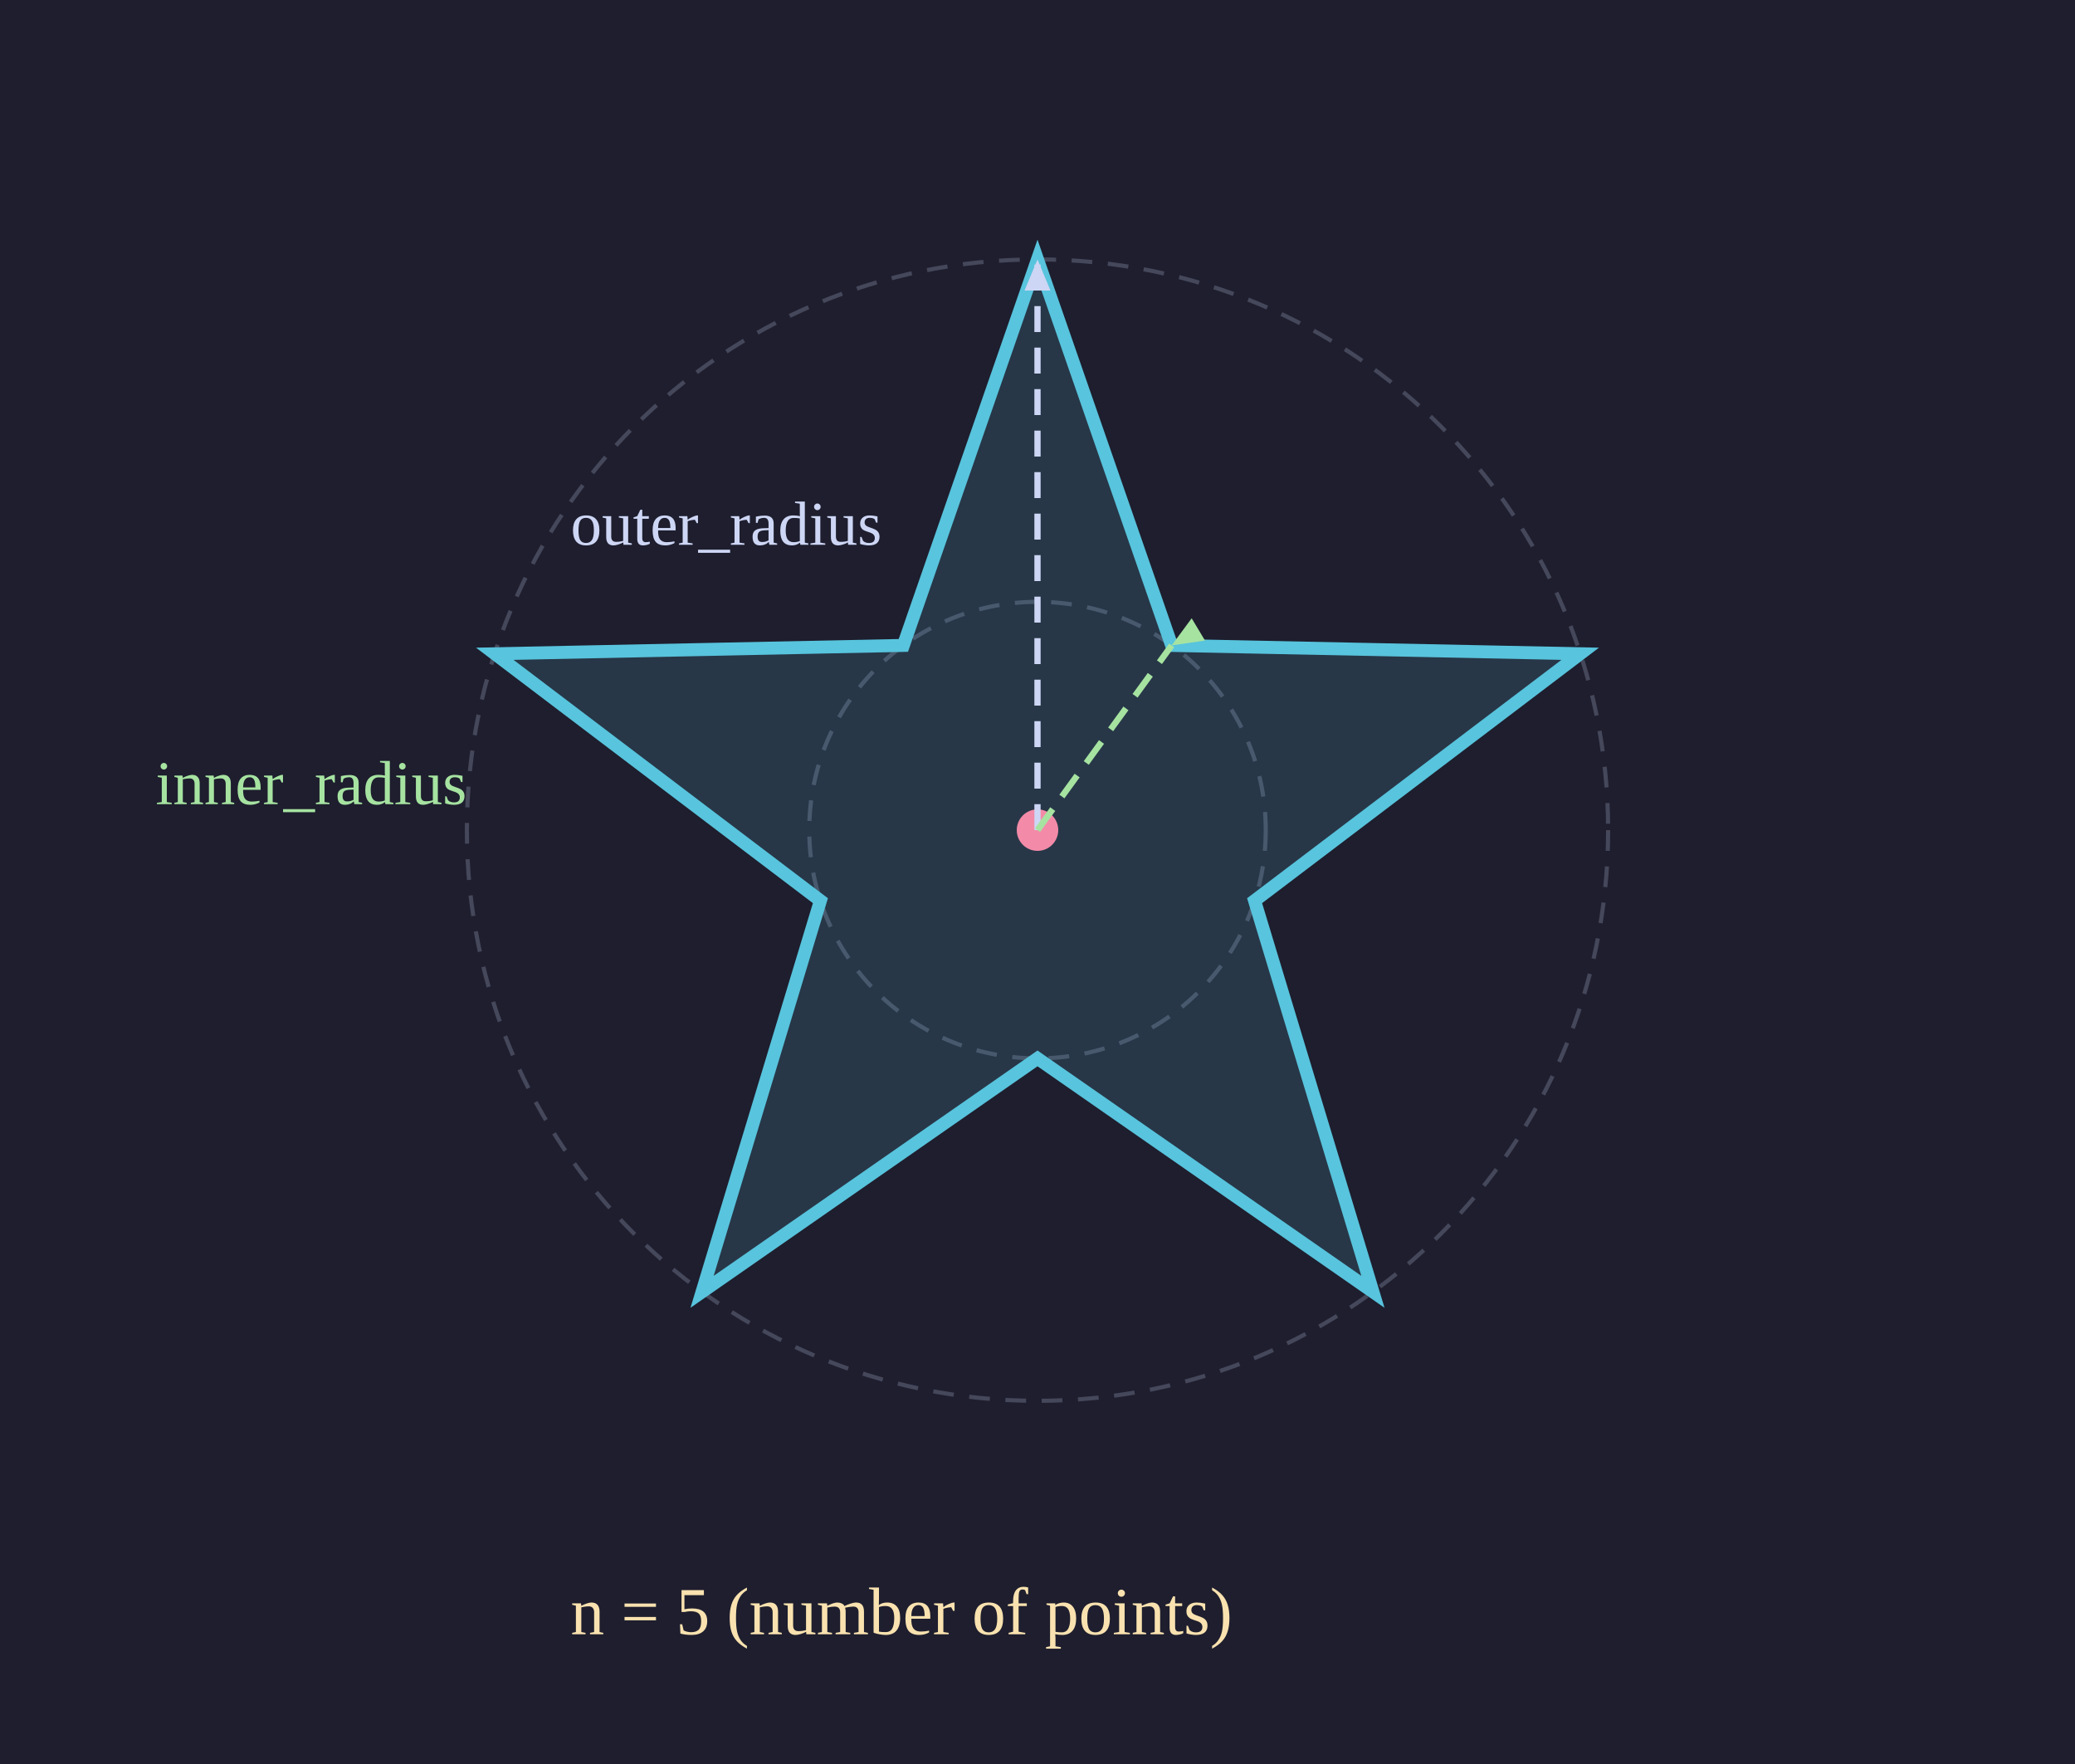
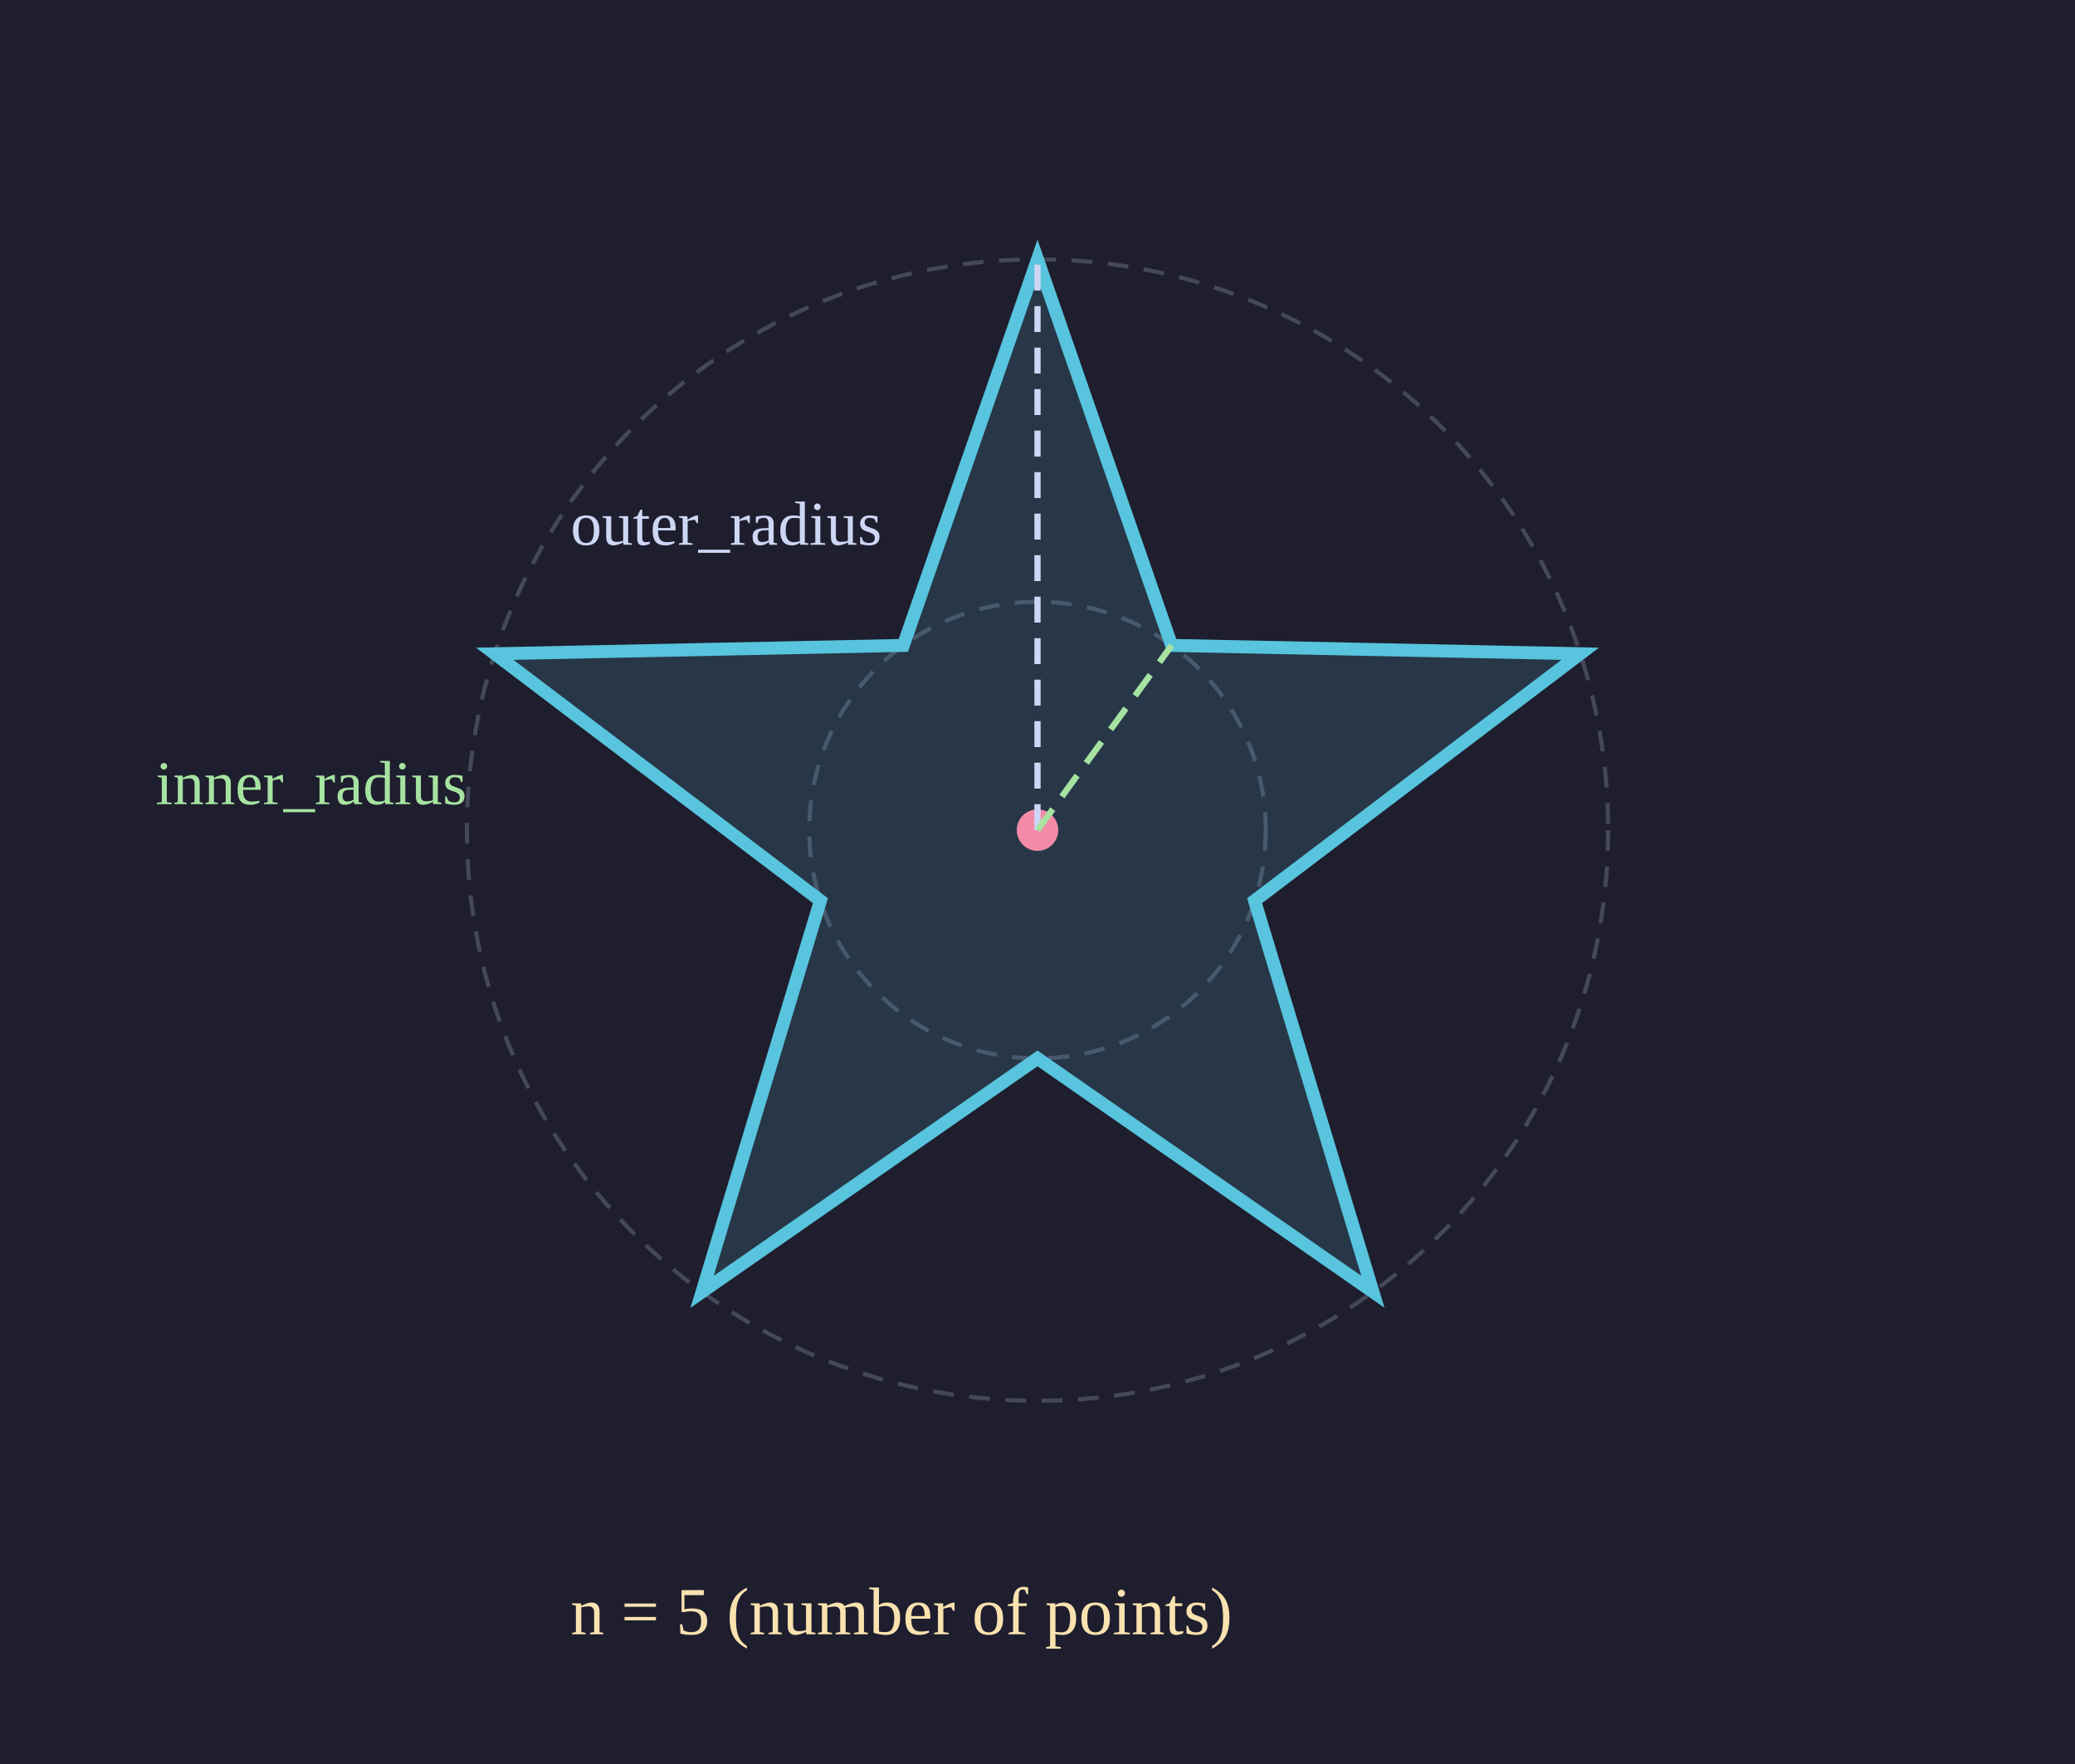
<svg xmlns="http://www.w3.org/2000/svg" version="1.1" width="400" height="340" viewBox="0 0 400 340">
-   <rect x="0" y="0" width="400" height="340" rx="0" ry="0" fill="rgb(30,30,46)" stroke="rgb(0,0,0)" stroke-width="0" />
-   <circle cx="200" cy="160" r="110" fill-opacity="0" stroke="rgb(69,71,90)" stroke-width="0.8" stroke-dasharray="4,3" />
-   <circle cx="200" cy="160" r="44" fill-opacity="0" stroke="rgb(69,71,90)" stroke-width="0.8" stroke-dasharray="4,3" />
-   <polygon points="200.0,50.0 174.14,124.4 95.38,126.01 158.15,173.6 135.34,248.99 200.0,204.0 264.66,248.99 241.85,173.6 304.62,126.01 225.86,124.4" fill="rgb(88,196,221)" fill-opacity="0.15" stroke="rgb(88,196,221)" stroke-width="2.5" />
-   <circle cx="200" cy="160" r="4" fill="rgb(243,139,168)" stroke="rgb(255,255,255)" stroke-width="0" />
-   <line x1="200" y1="160" x2="200" y2="50" stroke="rgb(205,214,244)" stroke-width="1.2" stroke-dasharray="5,3" />
-   <g>
-     <line x1="200" y1="60" x2="200" y2="50" stroke="rgb(205,214,244)" stroke-width="0" />
-     <polygon points="200,50 202.5,56.0 197.5,56.0" fill="rgb(205,214,244)" stroke="rgb(255,255,255)" stroke-width="0" />
+   <g data-obj-idx="0">
+     <rect x="0" y="0" width="400" height="340" rx="0" ry="0" fill="rgb(30,30,46)" stroke="rgb(0,0,0)" stroke-width="0" />
  </g>
-   <text x="110" y="105" font-size="12" fill="rgb(205,214,244)" stroke="rgb(0,0,0)" stroke-width="0">outer_radius</text>
-   <line x1="200" y1="160" x2="225.86" y2="124.4" stroke="rgb(166,227,161)" stroke-width="1.2" stroke-dasharray="5,3" />
-   <g>
-     <line x1="230.86" y1="121.4" x2="225.86" y2="124.4" stroke="rgb(166,227,161)" stroke-width="0" />
-     <polygon points="225.86,124.4 229.72,119.17 232.29,123.46" fill="rgb(166,227,161)" stroke="rgb(255,255,255)" stroke-width="0" />
+   <g data-obj-idx="1">
+     <circle cx="200" cy="160" r="110" fill-opacity="0" stroke="rgb(69,71,90)" stroke-width="0.8" stroke-dasharray="4,3" />
  </g>
-   <text x="30" y="155" font-size="12" fill="rgb(166,227,161)" stroke="rgb(0,0,0)" stroke-width="0">inner_radius</text>
-   <text x="110" y="315" font-size="13" fill="rgb(249,226,175)" stroke="rgb(0,0,0)" stroke-width="0">n = 5 (number of points)</text>
+   <g data-obj-idx="2">
+     <circle cx="200" cy="160" r="44" fill-opacity="0" stroke="rgb(69,71,90)" stroke-width="0.8" stroke-dasharray="4,3" />
+   </g>
+   <g data-obj-idx="3">
+     <polygon points="200.0,50.0 174.14,124.4 95.38,126.01 158.15,173.6 135.34,248.99 200.0,204.0 264.66,248.99 241.85,173.6 304.62,126.01 225.86,124.4" fill="rgb(88,196,221)" fill-opacity="0.15" stroke="rgb(88,196,221)" stroke-width="2.5" />
+   </g>
+   <g data-obj-idx="4">
+     <circle cx="200" cy="160" r="4" fill="rgb(243,139,168)" stroke="rgb(255,255,255)" stroke-width="0" />
+   </g>
+   <g data-obj-idx="5">
+     <line x1="200" y1="160" x2="200" y2="50" stroke="rgb(205,214,244)" stroke-width="1.2" stroke-dasharray="5,3" />
+   </g>
+   <g data-obj-idx="6">
+     <text x="110" y="105" font-size="12" fill="rgb(205,214,244)" stroke="rgb(0,0,0)" stroke-width="0">outer_radius</text>
+   </g>
+   <g data-obj-idx="7">
+     <line x1="200" y1="160" x2="225.86" y2="124.4" stroke="rgb(166,227,161)" stroke-width="1.2" stroke-dasharray="5,3" />
+   </g>
+   <g data-obj-idx="8">
+     <text x="30" y="155" font-size="12" fill="rgb(166,227,161)" stroke="rgb(0,0,0)" stroke-width="0">inner_radius</text>
+   </g>
+   <g data-obj-idx="9">
+     <text x="110" y="315" font-size="13" fill="rgb(249,226,175)" stroke="rgb(0,0,0)" stroke-width="0">n = 5 (number of points)</text>
+   </g>
</svg>
